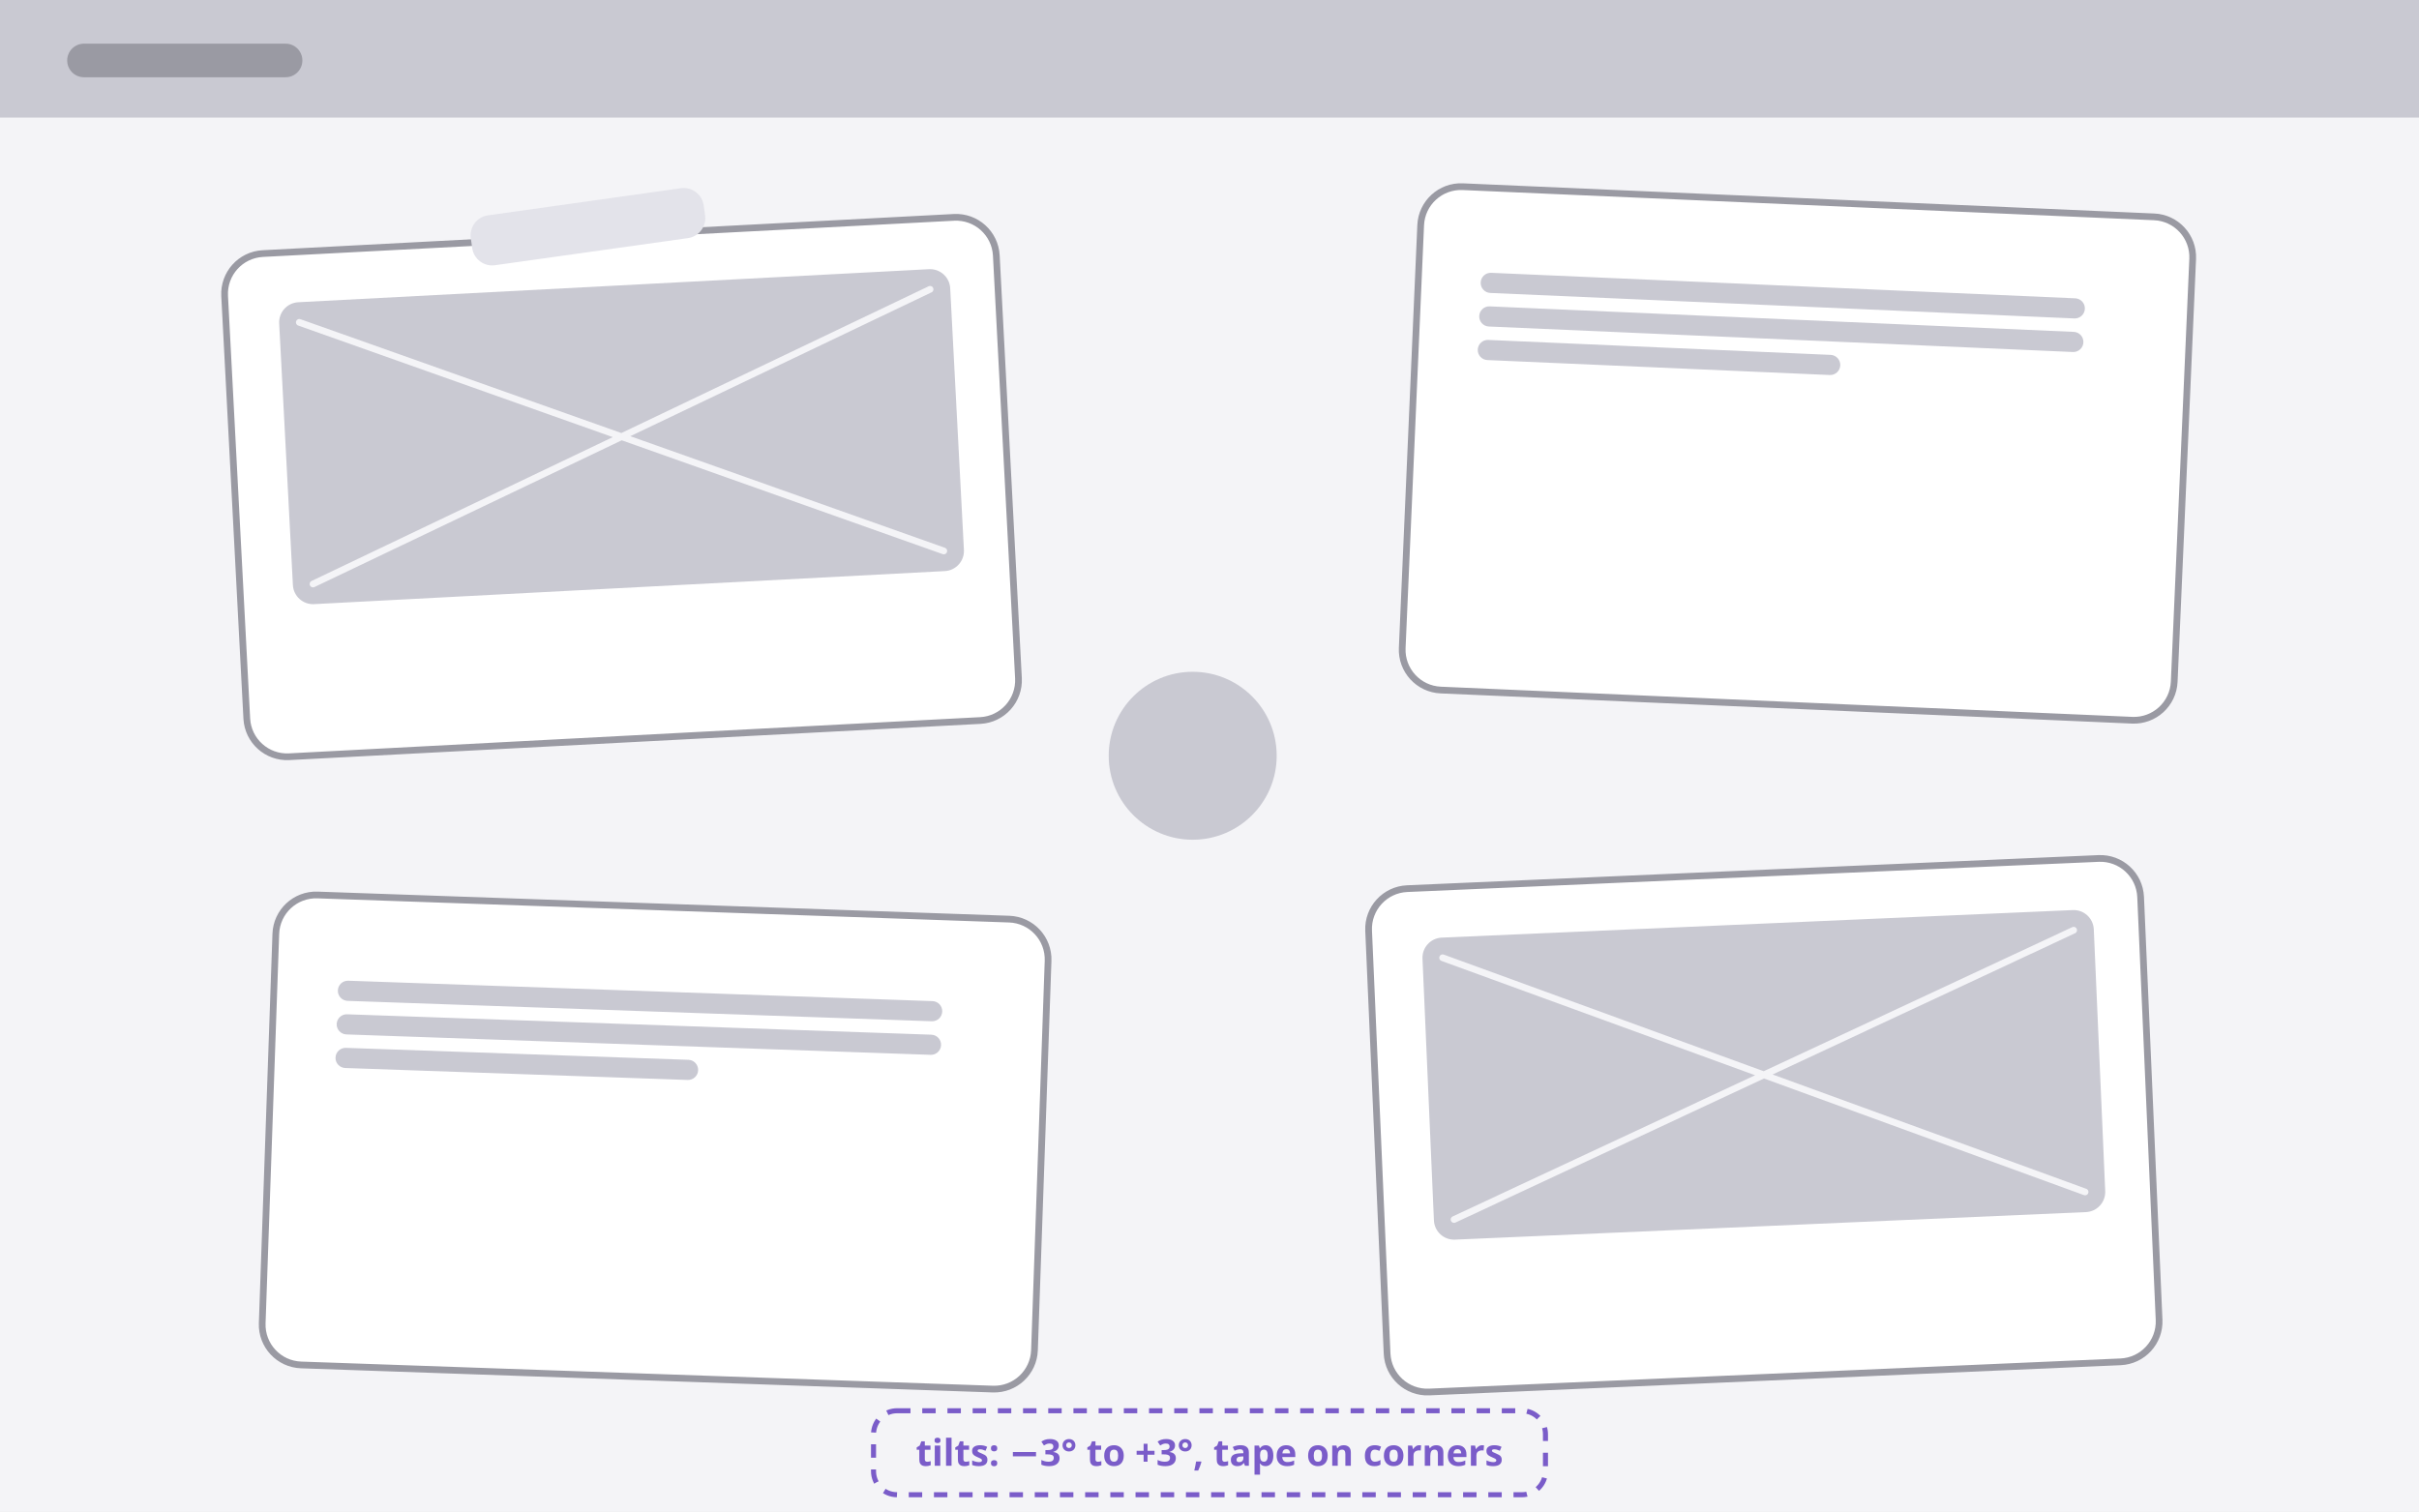
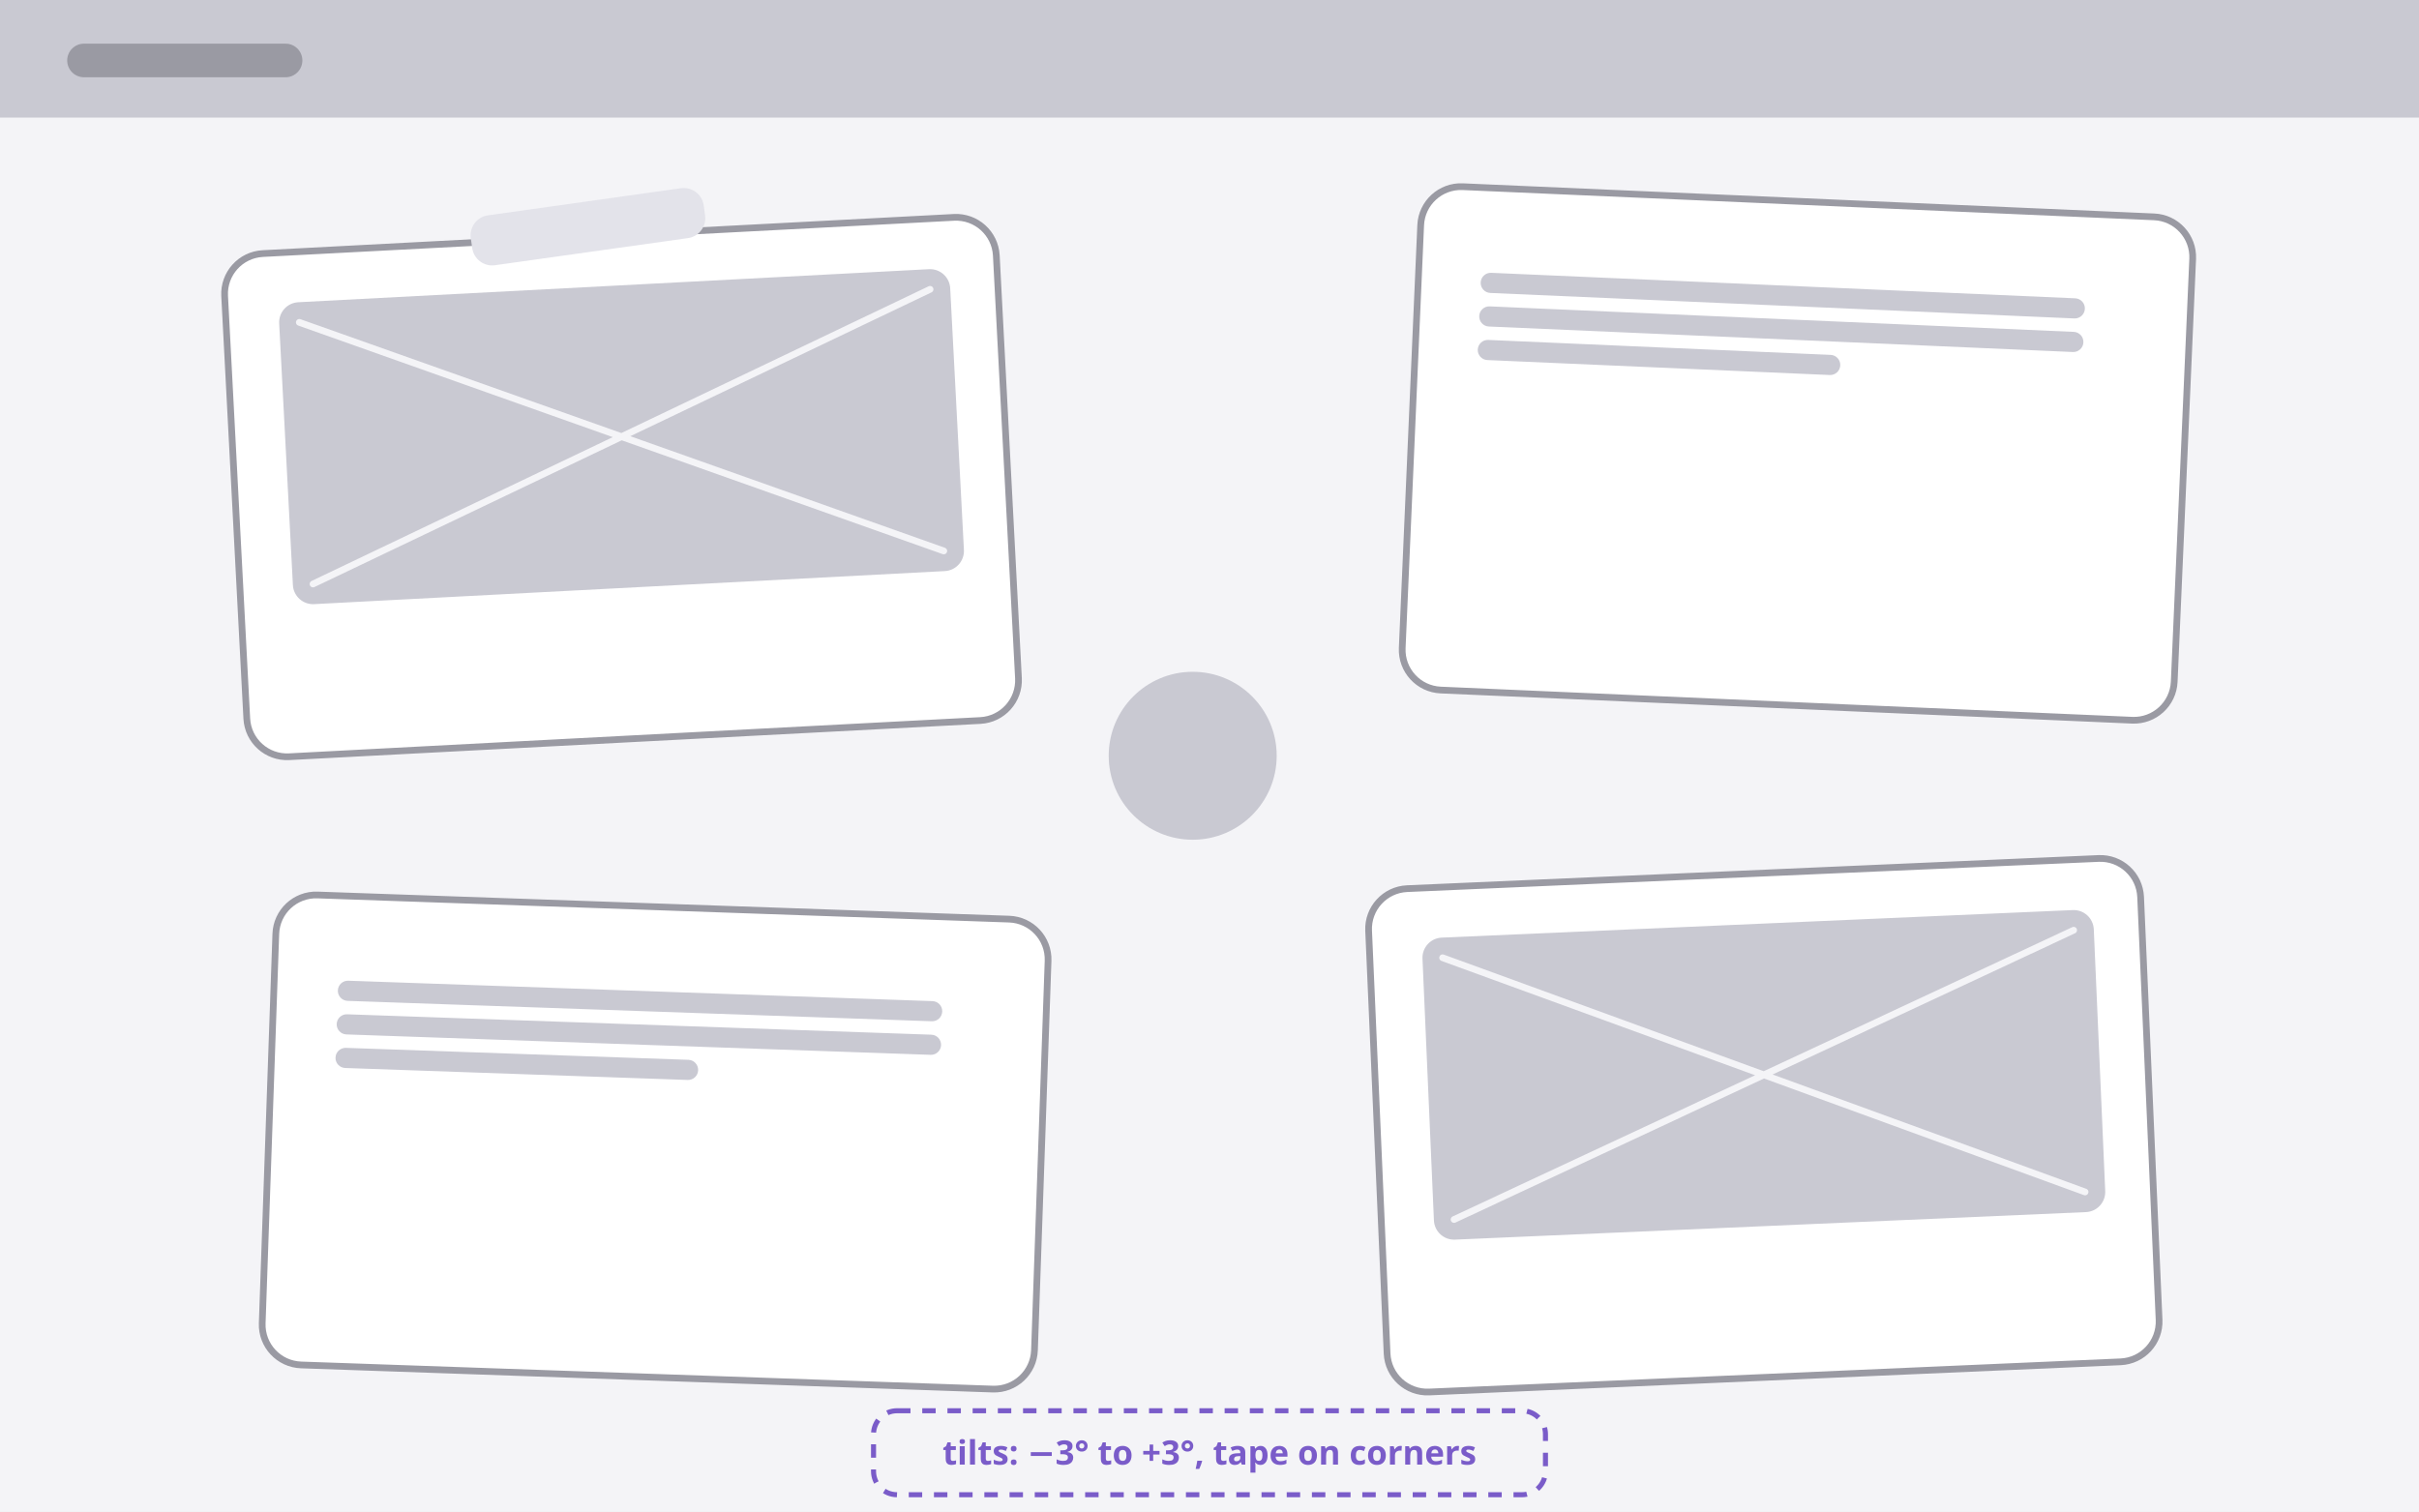
<svg xmlns="http://www.w3.org/2000/svg" viewBox="0 0 1440 900" width="1440" height="900">
  <rect width="1440" height="900" fill="#f4f4f7" />
  <rect x="0" y="0" width="1440" height="70" fill="#c9c9d2" />
  <rect x="40" y="26" width="140" height="20" rx="10" fill="#9a9aa3" />
  <g transform="rotate(-3 370 290)">
    <rect x="140" y="140" width="460" height="300" rx="24" fill="#fff" stroke="#9a9aa3" stroke-width="4" />
  </g>
  <g transform="rotate(-3 370 260)">
    <rect x="170" y="170" width="400" height="180" rx="12" fill="#c9c9d2" />
    <path d="M182 182 L558 338 M558 182 L182 338" stroke="#f4f4f7" stroke-width="4" stroke-linecap="round" />
  </g>
  <g transform="rotate(2.5 1070 270)">
    <rect x="840" y="120" width="460" height="300" rx="24" fill="#fff" stroke="#9a9aa3" stroke-width="4" />
  </g>
  <g transform="rotate(2.5 1060 205)">
    <rect x="880" y="170" width="360" height="12" rx="6" fill="#c9c9d2" />
    <rect x="880" y="190" width="360" height="12" rx="6" fill="#c9c9d2" />
    <rect x="880" y="210" width="216" height="12" rx="6" fill="#c9c9d2" />
  </g>
  <circle cx="710" cy="450" r="50" fill="#c9c9d2" />
  <g transform="rotate(2 390 680)">
    <rect x="160" y="540" width="460" height="280" rx="24" fill="#fff" stroke="#9a9aa3" stroke-width="4" />
  </g>
  <g transform="rotate(2 380 625)">
    <rect x="200" y="590" width="360" height="12" rx="6" fill="#c9c9d2" />
    <rect x="200" y="610" width="360" height="12" rx="6" fill="#c9c9d2" />
    <rect x="200" y="630" width="216" height="12" rx="6" fill="#c9c9d2" />
  </g>
  <g transform="rotate(-2.5 1050 670)">
    <rect x="820" y="520" width="460" height="300" rx="24" fill="#fff" stroke="#9a9aa3" stroke-width="4" />
  </g>
  <g transform="rotate(-2.5 1050 640)">
    <rect x="850" y="550" width="400" height="180" rx="12" fill="#c9c9d2" />
    <path d="M862 562 L1238 718 M1238 562 L862 718" stroke="#f4f4f7" stroke-width="4" stroke-linecap="round" />
  </g>
  <g transform="rotate(-8 350 135)">
    <rect x="280" y="120" width="140" height="30" rx="12" fill="#e3e3ea" />
  </g>
  <rect x="520" y="840" width="400" height="50" rx="14" fill="none" stroke="#7a5cc9" stroke-width="3" stroke-dasharray="8 7" />
-   <text x="720" y="865" font-family="Segoe UI, sans-serif" font-size="22" font-weight="600" fill="#7a5cc9" text-anchor="middle" dominant-baseline="middle">tilts: −3° to +3°, tape on corners</text>
+   <text x="720" y="865" font-family="Segoe UI, sans-serif" font-size="20" font-weight="600" fill="#7a5cc9" text-anchor="middle" dominant-baseline="middle">tilts: −3° to +3°, tape on corners</text>
</svg>
